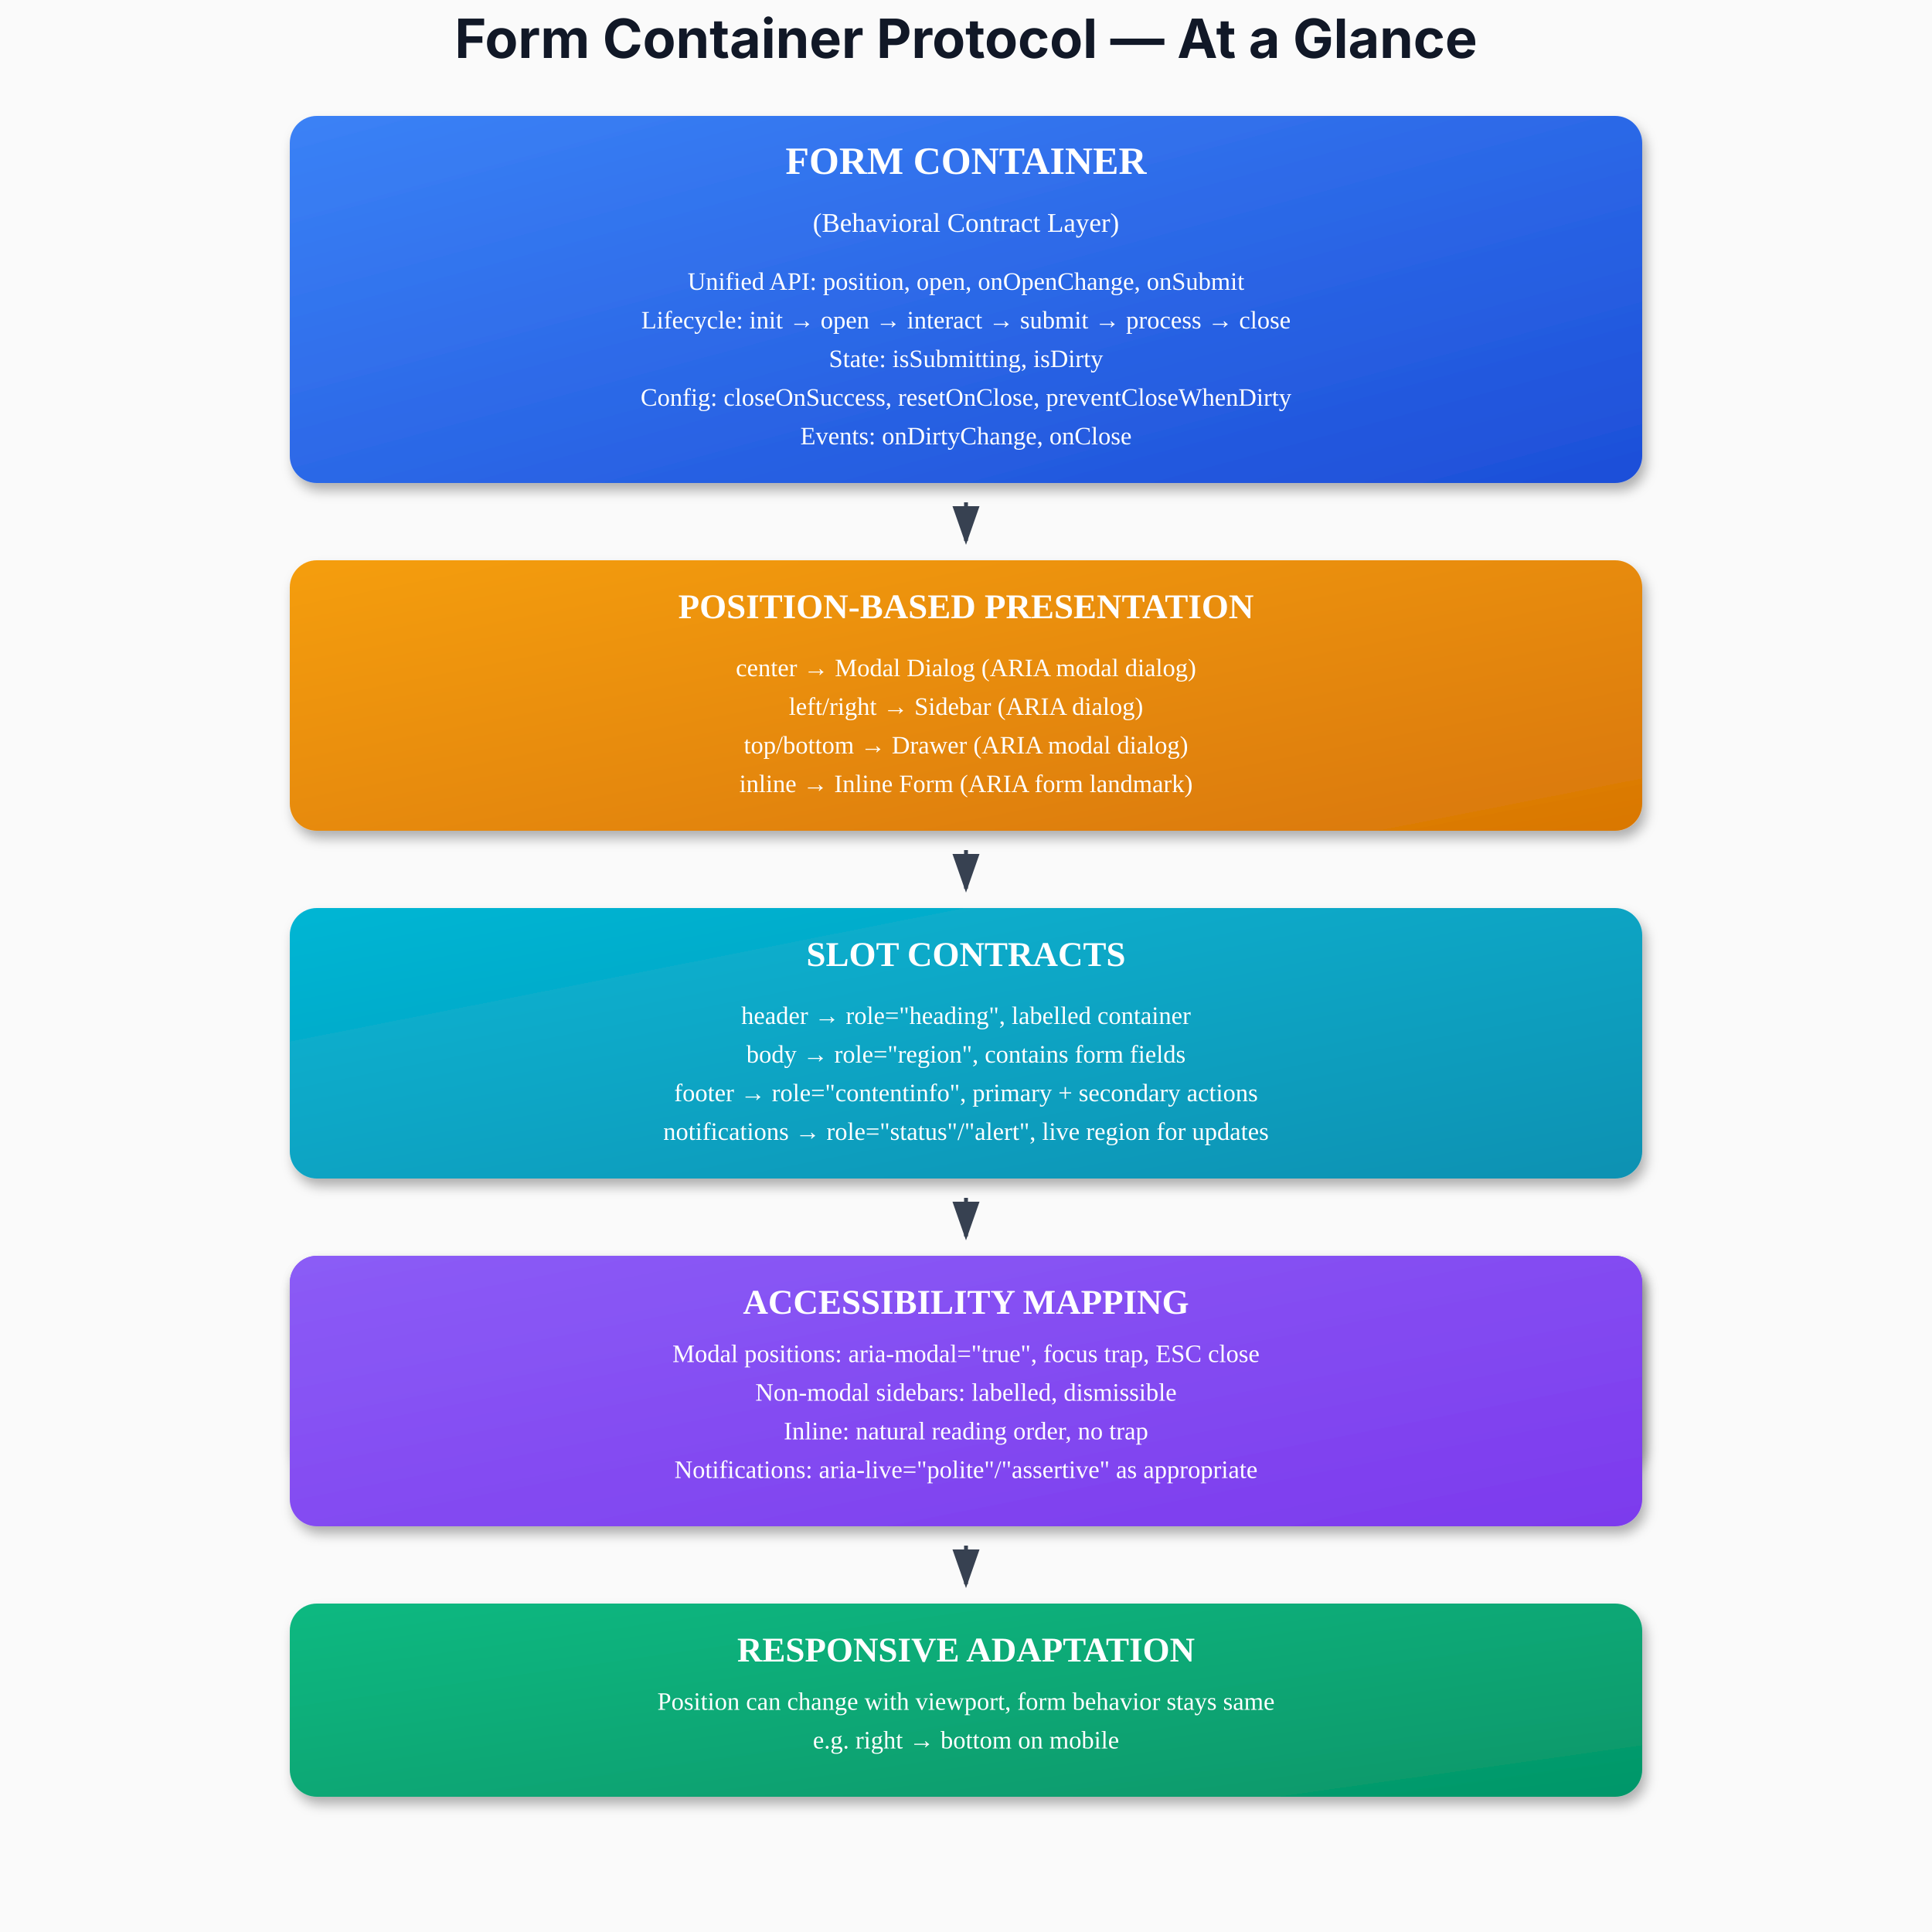
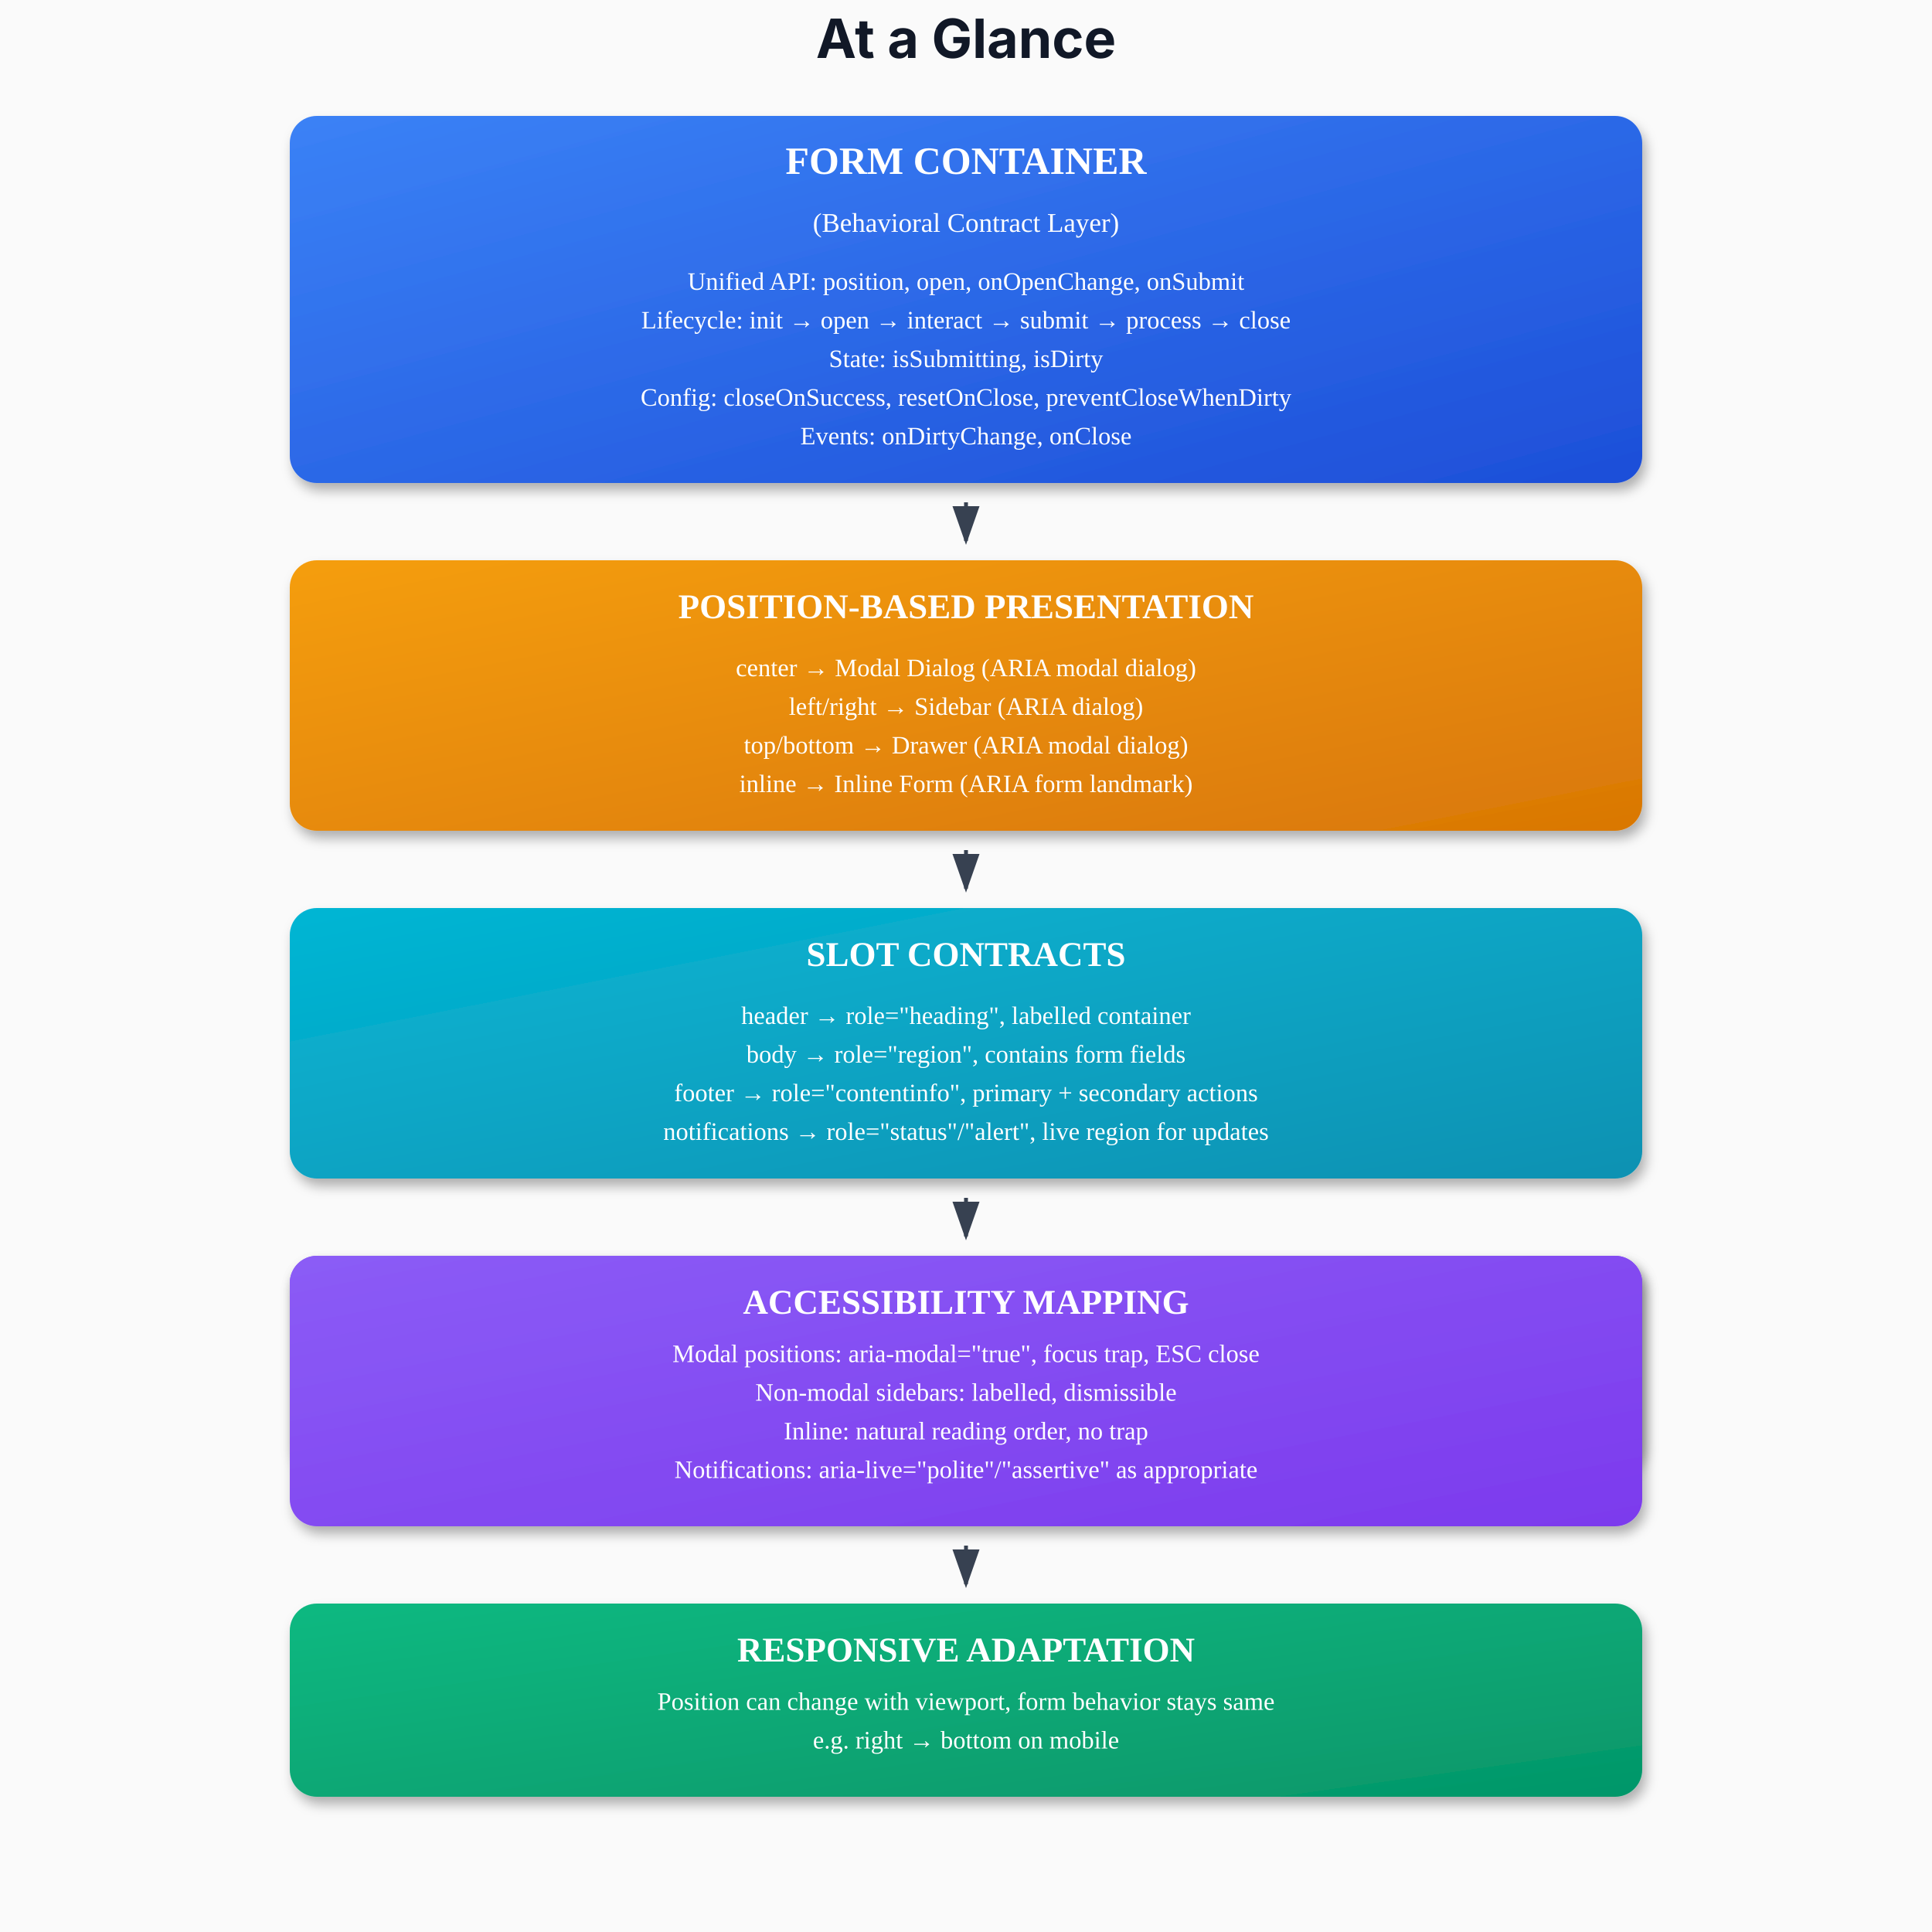
<svg xmlns="http://www.w3.org/2000/svg" viewBox="0 0 1000 1000">
  <defs>
    <linearGradient id="layer1" x1="0%" y1="0%" x2="100%" y2="100%">
      <stop offset="0%" style="stop-color:#3b82f6;stop-opacity:1" />
      <stop offset="100%" style="stop-color:#1d4ed8;stop-opacity:1" />
    </linearGradient>
    <linearGradient id="layer2" x1="0%" y1="0%" x2="100%" y2="100%">
      <stop offset="0%" style="stop-color:#f59e0b;stop-opacity:1" />
      <stop offset="100%" style="stop-color:#d97706;stop-opacity:1" />
    </linearGradient>
    <linearGradient id="layer3" x1="0%" y1="0%" x2="100%" y2="100%">
      <stop offset="0%" style="stop-color:#06b6d4;stop-opacity:1" />
      <stop offset="100%" style="stop-color:#0891b2;stop-opacity:1" />
    </linearGradient>
    <linearGradient id="layer4" x1="0%" y1="0%" x2="100%" y2="100%">
      <stop offset="0%" style="stop-color:#8b5cf6;stop-opacity:1" />
      <stop offset="100%" style="stop-color:#7c3aed;stop-opacity:1" />
    </linearGradient>
    <linearGradient id="layer5" x1="0%" y1="0%" x2="100%" y2="100%">
      <stop offset="0%" style="stop-color:#10b981;stop-opacity:1" />
      <stop offset="100%" style="stop-color:#059669;stop-opacity:1" />
    </linearGradient>
    <filter id="shadow" x="-20%" y="-20%" width="140%" height="140%">
      <feDropShadow dx="2" dy="4" stdDeviation="3" flood-opacity="0.3" />
    </filter>
    <marker id="arrowhead" markerWidth="10" markerHeight="7" refX="9" refY="3.5" orient="auto">
      <polygon points="0 0, 10 3.5, 0 7" fill="#374151" />
    </marker>
  </defs>
  <rect width="1000" height="1000" fill="#fafafa" />
-   <text x="500" y="30" text-anchor="middle" fill="#111827" font-family="Inter, sans-serif" font-size="28" font-weight="700">Form Container Protocol — At a Glance</text>
+   <text x="500" y="30" text-anchor="middle" fill="#111827" font-family="Inter, sans-serif" font-size="28" font-weight="700">At a Glance</text>
  <rect x="150" y="60" width="700" height="190" rx="14" fill="url(#layer1)" filter="url(#shadow)" />
  <text x="500" y="90" text-anchor="middle" fill="white" font-size="20" font-weight="600">FORM CONTAINER</text>
  <text x="500" y="120" text-anchor="middle" fill="white" font-size="14">(Behavioral Contract Layer)</text>
  <text x="500" y="150" text-anchor="middle" fill="white" font-size="13">Unified API: position, open, onOpenChange, onSubmit</text>
  <text x="500" y="170" text-anchor="middle" fill="white" font-size="13">Lifecycle: init → open → interact → submit → process → close</text>
  <text x="500" y="190" text-anchor="middle" fill="white" font-size="13">State: isSubmitting, isDirty</text>
  <text x="500" y="210" text-anchor="middle" fill="white" font-size="13">Config: closeOnSuccess, resetOnClose, preventCloseWhenDirty</text>
  <text x="500" y="230" text-anchor="middle" fill="white" font-size="13">Events: onDirtyChange, onClose</text>
  <path d="M500 260 L500 280" stroke="#374151" stroke-width="2" fill="none" marker-end="url(#arrowhead)" />
  <rect x="150" y="290" width="700" height="140" rx="14" fill="url(#layer2)" filter="url(#shadow)" />
  <text x="500" y="320" text-anchor="middle" fill="white" font-size="18" font-weight="600">POSITION-BASED PRESENTATION</text>
  <text x="500" y="350" text-anchor="middle" fill="white" font-size="13">center → Modal Dialog (ARIA modal dialog)</text>
  <text x="500" y="370" text-anchor="middle" fill="white" font-size="13">left/right → Sidebar (ARIA dialog)</text>
  <text x="500" y="390" text-anchor="middle" fill="white" font-size="13">top/bottom → Drawer (ARIA modal dialog)</text>
  <text x="500" y="410" text-anchor="middle" fill="white" font-size="13">inline → Inline Form (ARIA form landmark)</text>
  <path d="M500 440 L500 460" stroke="#374151" stroke-width="2" fill="none" marker-end="url(#arrowhead)" />
  <rect x="150" y="470" width="700" height="140" rx="14" fill="url(#layer3)" filter="url(#shadow)" />
  <text x="500" y="500" text-anchor="middle" fill="white" font-size="18" font-weight="600">SLOT CONTRACTS</text>
  <text x="500" y="530" text-anchor="middle" fill="white" font-size="13">header → role="heading", labelled container</text>
  <text x="500" y="550" text-anchor="middle" fill="white" font-size="13">body → role="region", contains form fields</text>
  <text x="500" y="570" text-anchor="middle" fill="white" font-size="13">footer → role="contentinfo", primary + secondary actions</text>
  <text x="500" y="590" text-anchor="middle" fill="white" font-size="13">notifications → role="status"/"alert", live region for updates</text>
  <path d="M500 620 L500 640" stroke="#374151" stroke-width="2" fill="none" marker-end="url(#arrowhead)" />
  <rect x="150" y="650" width="700" height="110" rx="14" fill="url(#layer4)" filter="url(#shadow)" />
  <text x="500" y="680" text-anchor="middle" fill="white" font-size="18" font-weight="600">ACCESSIBILITY MAPPING</text>
  <text x="500" y="705" text-anchor="middle" fill="white" font-size="13">Modal positions: aria-modal="true", focus trap, ESC close</text>
  <text x="500" y="725" text-anchor="middle" fill="white" font-size="13">Non-modal sidebars: labelled, dismissible</text>
  <text x="500" y="745" text-anchor="middle" fill="white" font-size="13">Inline: natural reading order, no trap</text>
  <text x="500" y="765" text-anchor="middle" fill="white" font-size="13">Notifications: aria-live="polite"/"assertive" as appropriate</text>
  <rect x="150" y="650" width="700" height="140" rx="14" fill="url(#layer4)" filter="url(#shadow)" />
  <text x="500" y="680" text-anchor="middle" fill="white" font-size="18" font-weight="600">ACCESSIBILITY MAPPING</text>
  <text x="500" y="705" text-anchor="middle" fill="white" font-size="13">Modal positions: aria-modal="true", focus trap, ESC close</text>
  <text x="500" y="725" text-anchor="middle" fill="white" font-size="13">Non-modal sidebars: labelled, dismissible</text>
  <text x="500" y="745" text-anchor="middle" fill="white" font-size="13">Inline: natural reading order, no trap</text>
  <text x="500" y="765" text-anchor="middle" fill="white" font-size="13">Notifications: aria-live="polite"/"assertive" as appropriate</text>
  <path d="M500 800 L500 820" stroke="#374151" stroke-width="2" fill="none" marker-end="url(#arrowhead)" />
  <rect x="150" y="830" width="700" height="100" rx="14" fill="url(#layer5)" filter="url(#shadow)" />
  <text x="500" y="860" text-anchor="middle" fill="white" font-size="18" font-weight="600">RESPONSIVE ADAPTATION</text>
  <text x="500" y="885" text-anchor="middle" fill="white" font-size="13">Position can change with viewport, form behavior stays same</text>
  <text x="500" y="905" text-anchor="middle" fill="white" font-size="13">e.g. right → bottom on mobile</text>
</svg>
